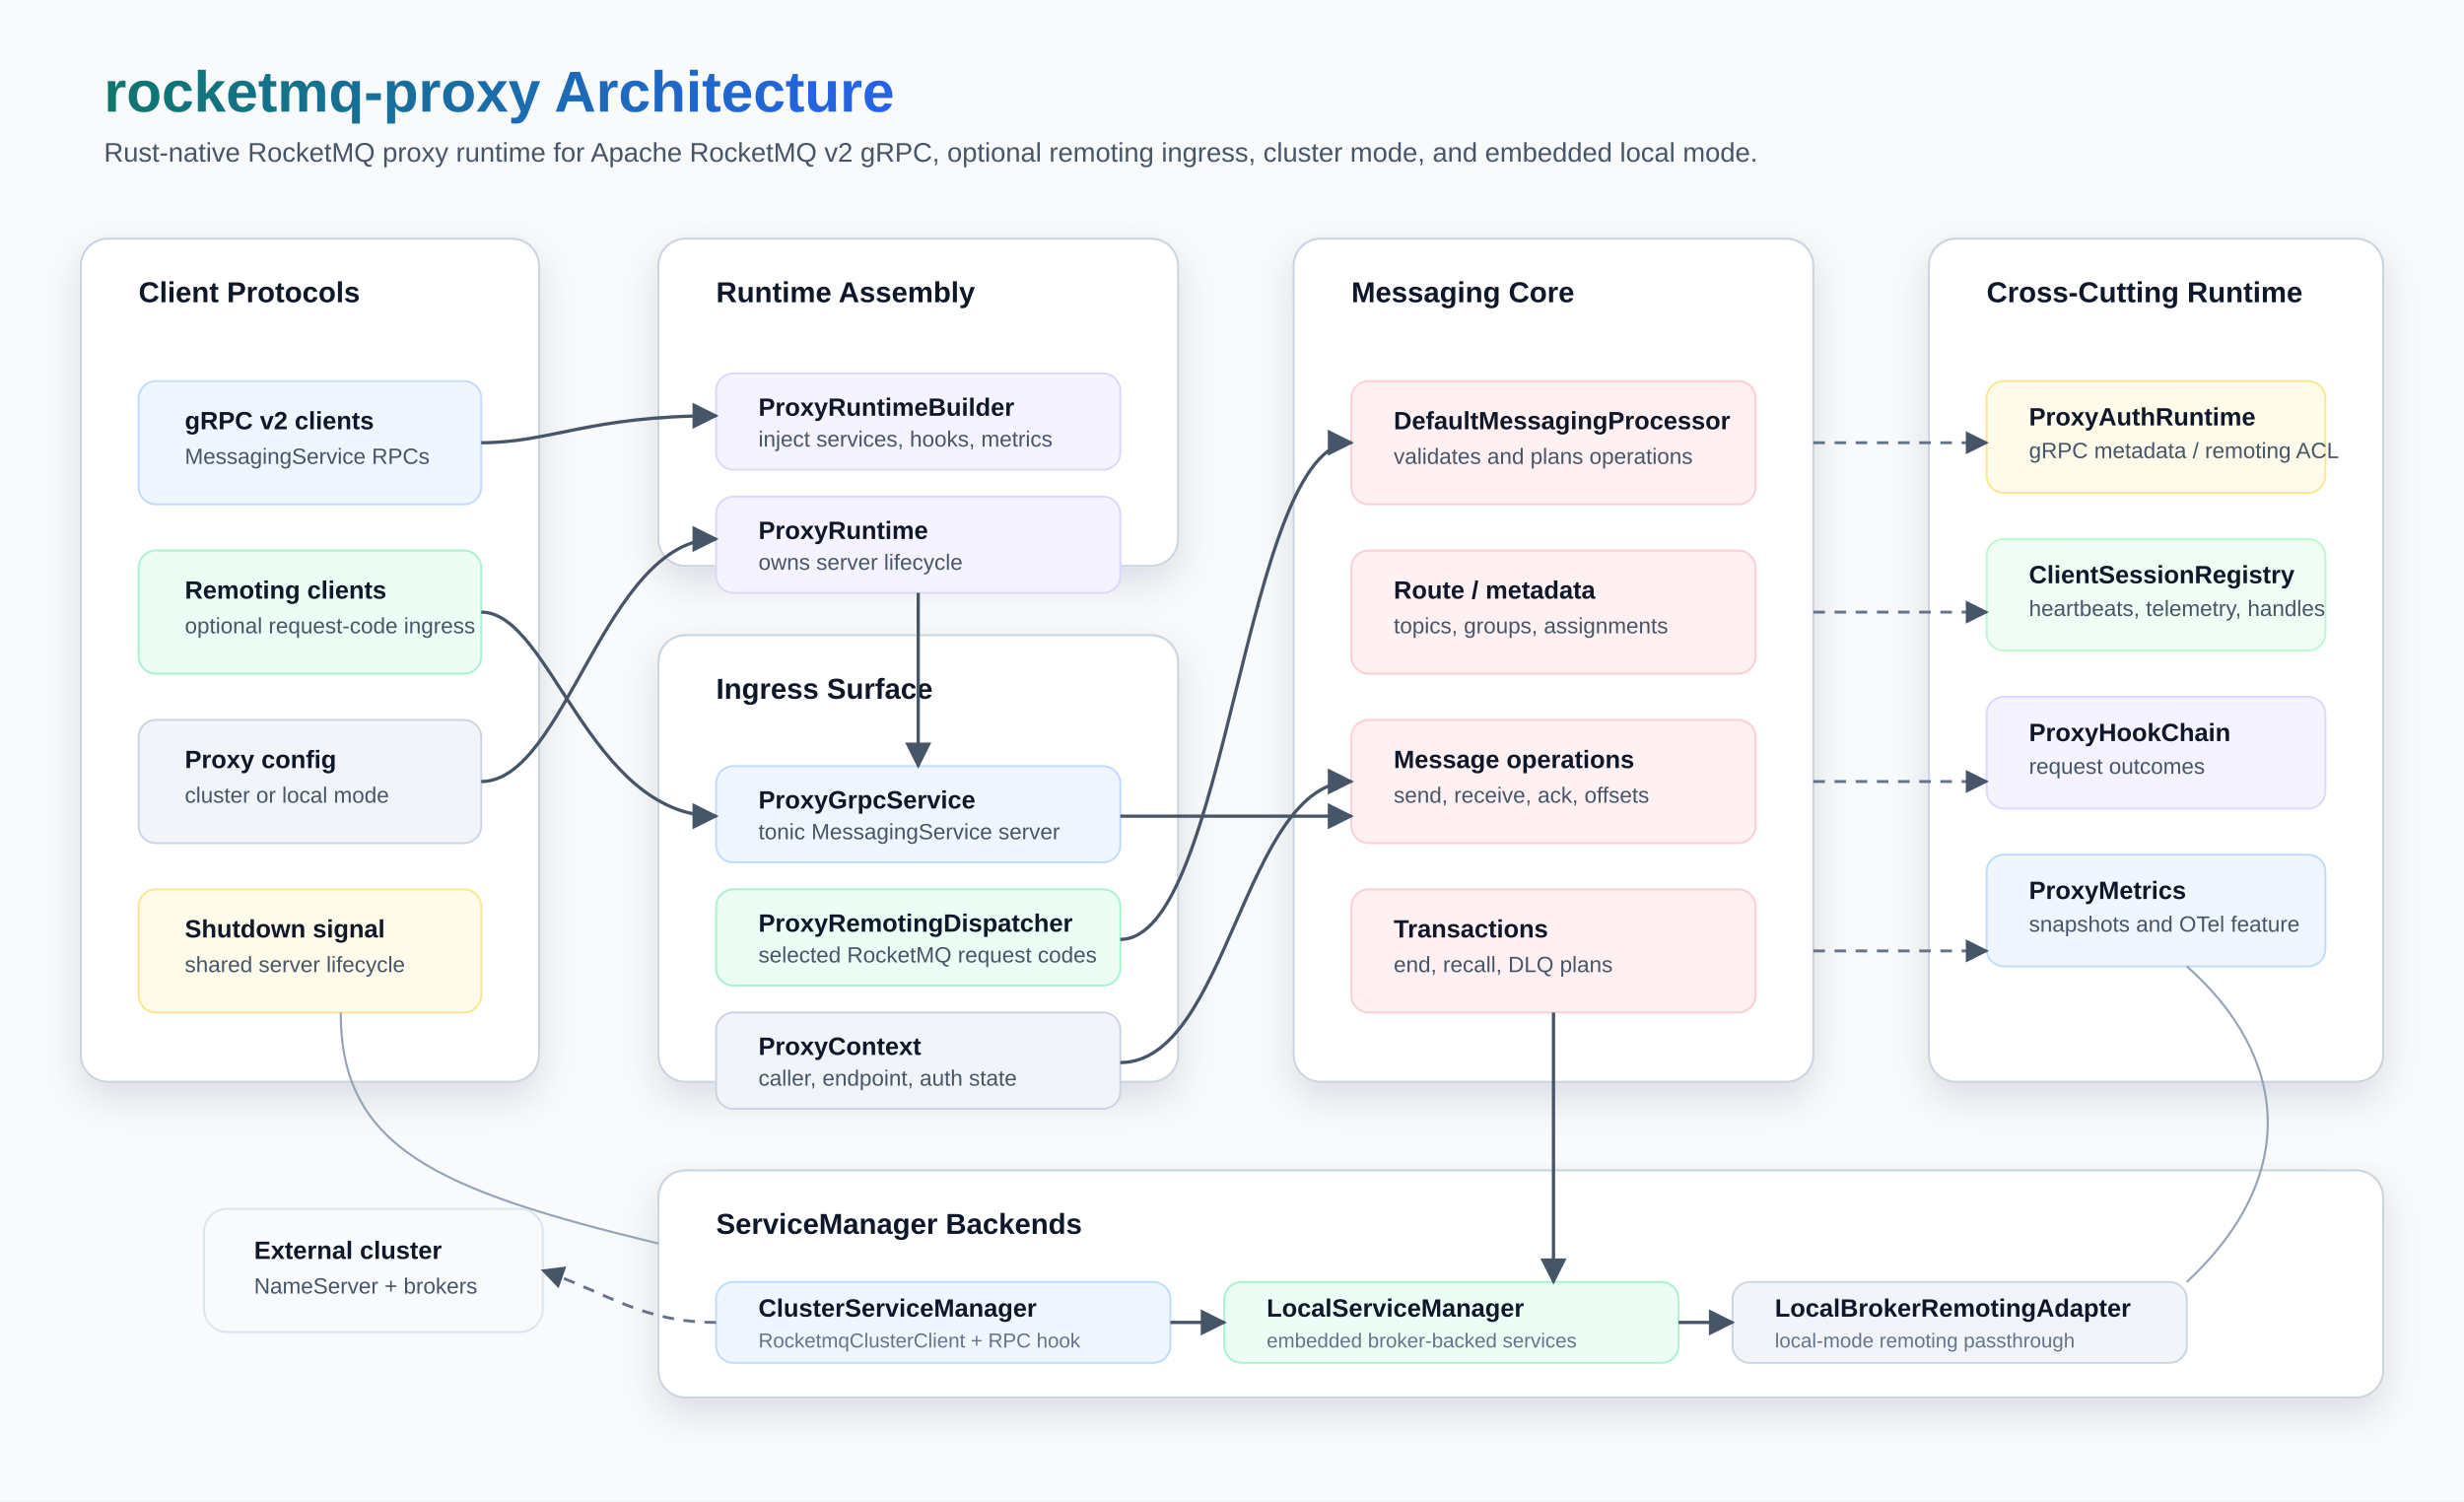
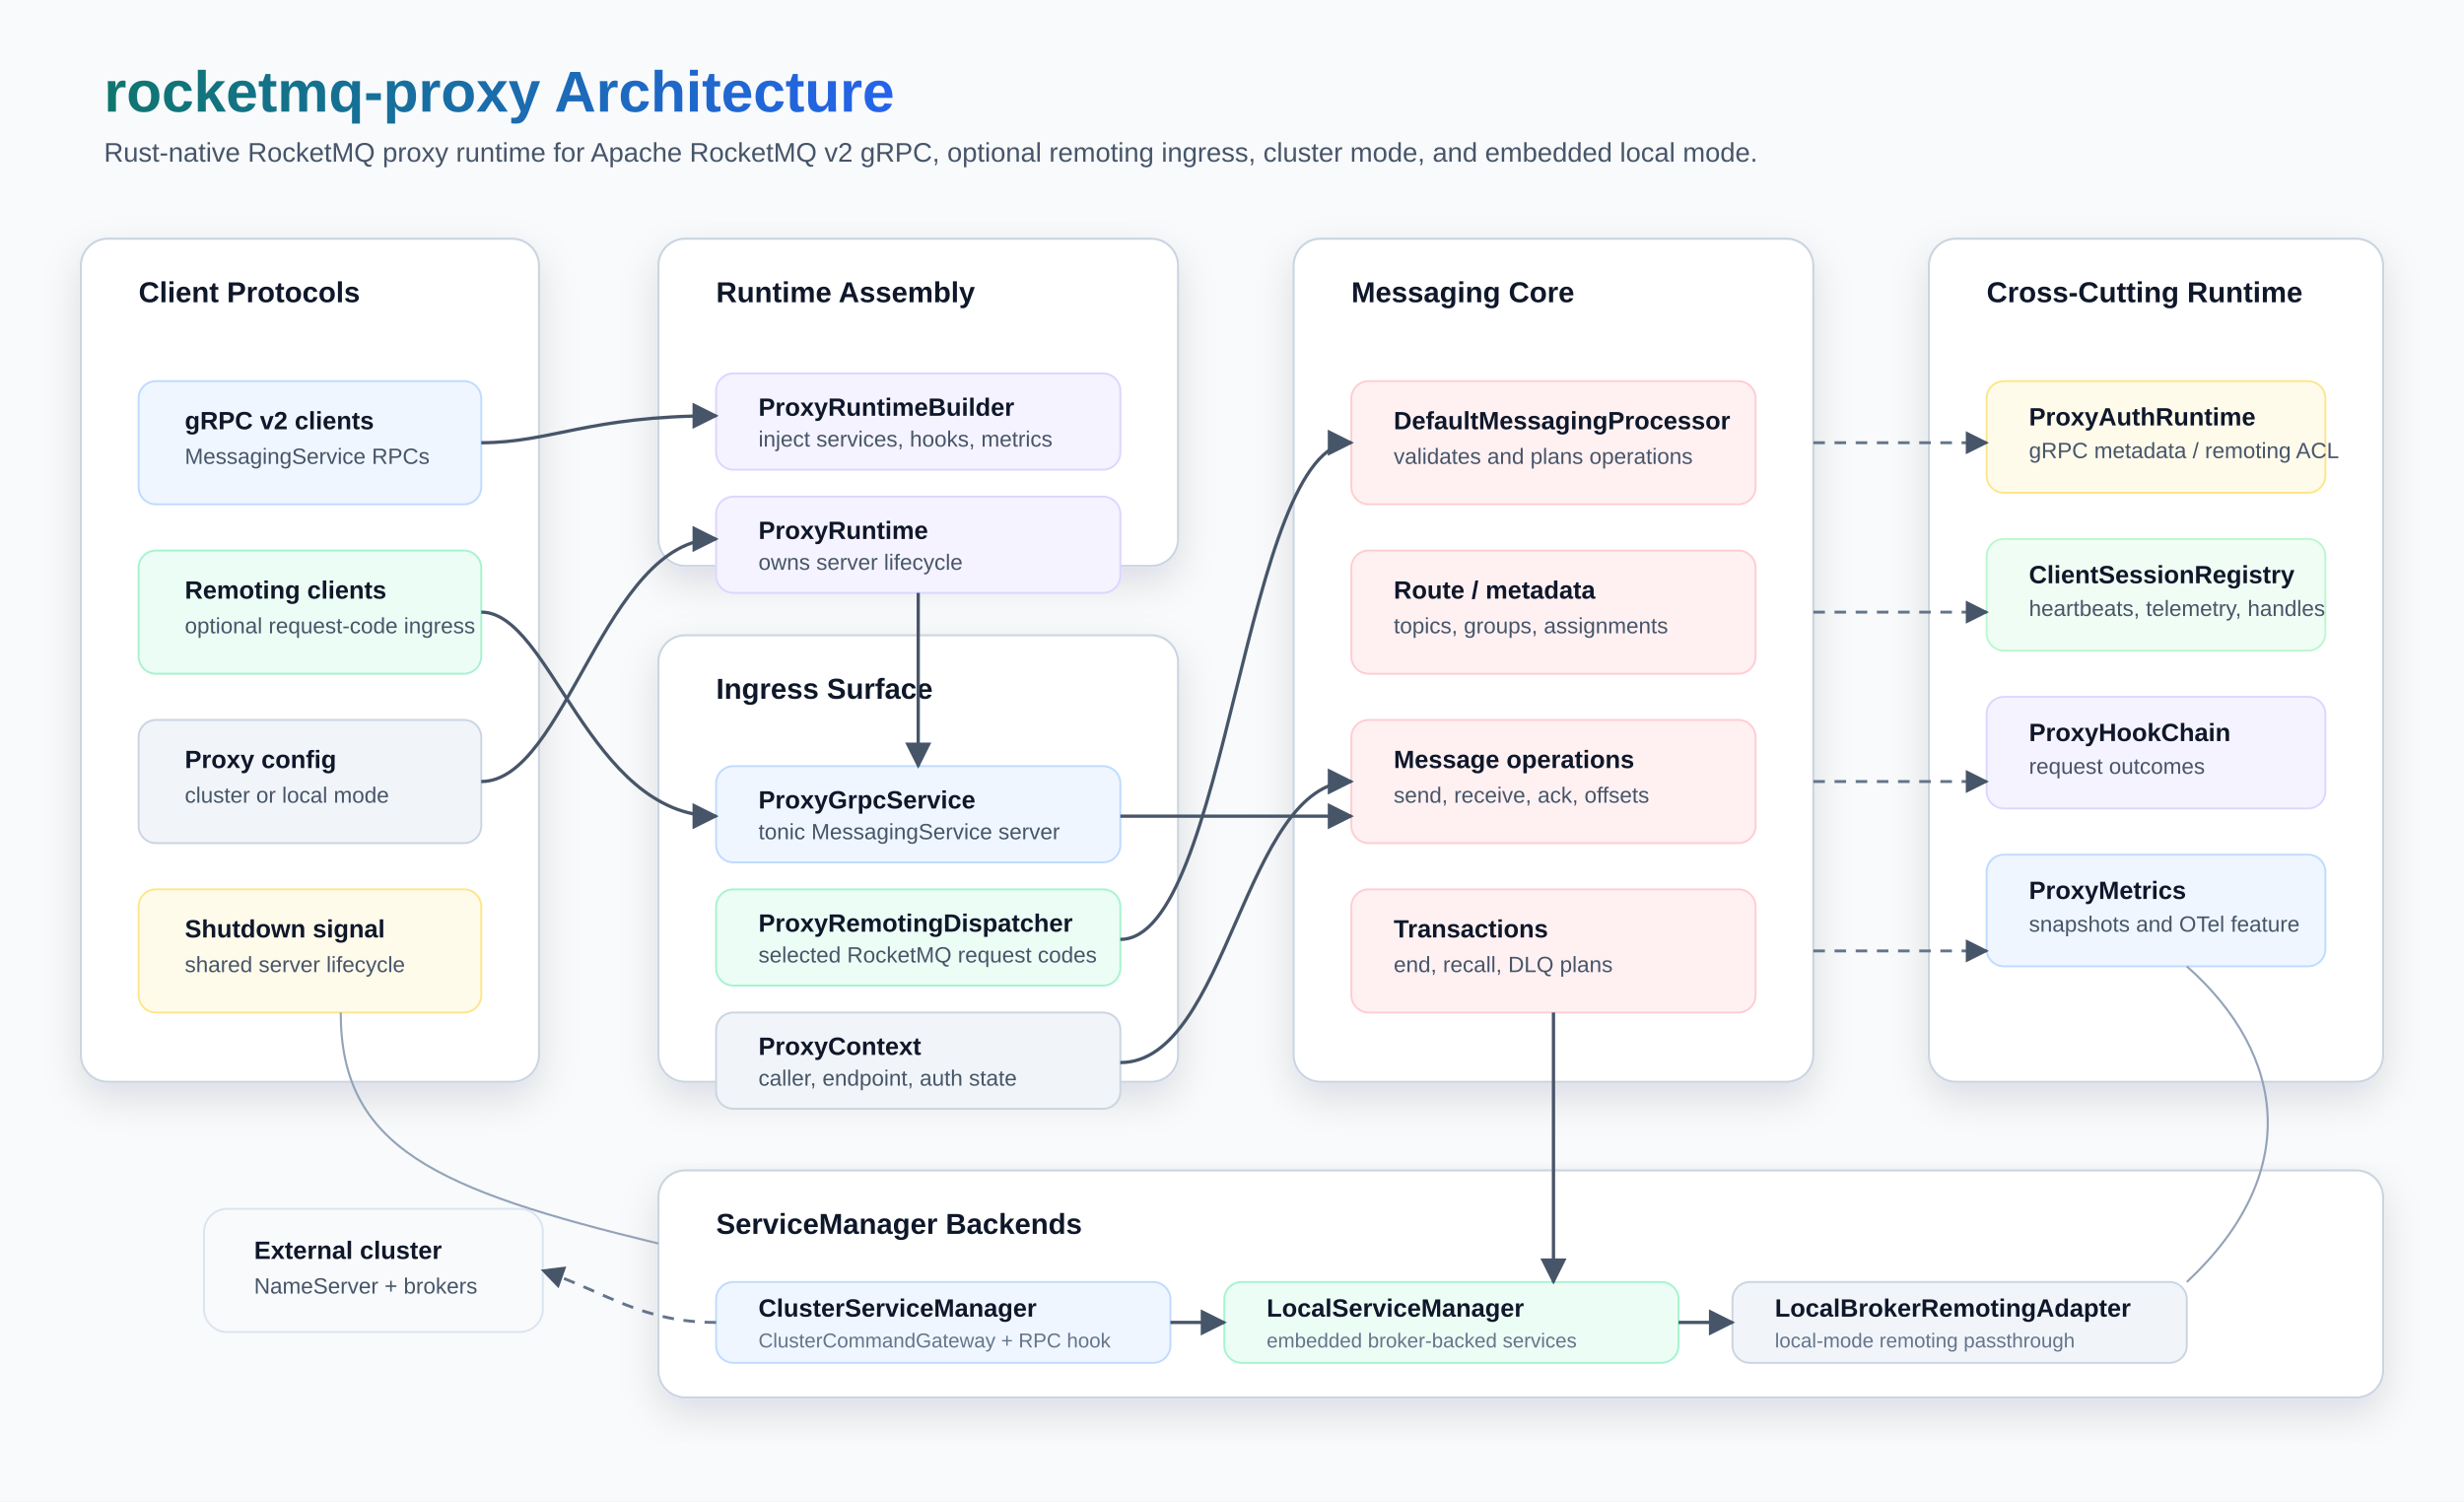
<svg xmlns="http://www.w3.org/2000/svg" width="1280" height="780" viewBox="0 0 1280 780" role="img" aria-labelledby="title desc">
  <defs>
    <linearGradient id="titleGradient" x1="0" x2="1" y1="0" y2="0">
      <stop offset="0%" stop-color="#0f766e" />
      <stop offset="100%" stop-color="#2563eb" />
    </linearGradient>
    <filter id="softShadow" x="-10%" y="-10%" width="120%" height="130%">
      <feDropShadow dx="0" dy="8" stdDeviation="10" flood-color="#0f172a" flood-opacity="0.12" />
    </filter>
    <marker id="arrow" viewBox="0 0 10 10" refX="9" refY="5" markerWidth="8" markerHeight="8" orient="auto-start-reverse">
      <path d="M 0 0 L 10 5 L 0 10 z" fill="#475569" />
    </marker>
    <style>
      .bg { fill: #f8fafc; }
      .title { font: 700 30px "Segoe UI", Arial, sans-serif; fill: url(#titleGradient); }
      .subtitle { font: 500 14px "Segoe UI", Arial, sans-serif; fill: #475569; }
      .section-title { font: 700 15px "Segoe UI", Arial, sans-serif; fill: #0f172a; }
      .label { font: 600 13px "Segoe UI", Arial, sans-serif; fill: #0f172a; }
      .small { font: 500 11.5px "Segoe UI", Arial, sans-serif; fill: #475569; }
      .tiny { font: 500 10.5px "Segoe UI", Arial, sans-serif; fill: #64748b; }
      .panel { fill: #ffffff; stroke: #cbd5e1; stroke-width: 1.1; filter: url(#softShadow); }
      .subpanel { fill: #f8fafc; stroke: #dbe4ef; stroke-width: 1; }
      .chip-blue { fill: #eff6ff; stroke: #bfdbfe; stroke-width: 1; }
      .chip-teal { fill: #ecfdf5; stroke: #a7f3d0; stroke-width: 1; }
      .chip-amber { fill: #fffbeb; stroke: #fde68a; stroke-width: 1; }
      .chip-violet { fill: #f5f3ff; stroke: #ddd6fe; stroke-width: 1; }
      .chip-rose { fill: #fff1f2; stroke: #fecdd3; stroke-width: 1; }
      .chip-gray { fill: #f1f5f9; stroke: #cbd5e1; stroke-width: 1; }
      .chip-green { fill: #f0fdf4; stroke: #bbf7d0; stroke-width: 1; }
      .arrow { stroke: #475569; stroke-width: 1.7; fill: none; marker-end: url(#arrow); }
      .dash { stroke: #64748b; stroke-width: 1.5; stroke-dasharray: 6 5; fill: none; marker-end: url(#arrow); }
      .bus { stroke: #94a3b8; stroke-width: 1.1; fill: none; }
    </style>
  </defs>
  <rect class="bg" width="1280" height="780" />
  <text x="54" y="58" class="title">rocketmq-proxy Architecture</text>
  <text x="54" y="84" class="subtitle">Rust-native RocketMQ proxy runtime for Apache RocketMQ v2 gRPC, optional remoting ingress, cluster mode, and embedded local mode.</text>
  <rect x="42" y="124" width="238" height="438" rx="14" class="panel" />
  <text x="72" y="157" class="section-title">Client Protocols</text>
  <rect x="72" y="198" width="178" height="64" rx="9" class="chip-blue" />
  <text x="96" y="223" class="label">gRPC v2 clients</text>
  <text x="96" y="241" class="small">MessagingService RPCs</text>
  <rect x="72" y="286" width="178" height="64" rx="9" class="chip-teal" />
  <text x="96" y="311" class="label">Remoting clients</text>
  <text x="96" y="329" class="small">optional request-code ingress</text>
  <rect x="72" y="374" width="178" height="64" rx="9" class="chip-gray" />
  <text x="96" y="399" class="label">Proxy config</text>
  <text x="96" y="417" class="small">cluster or local mode</text>
  <rect x="72" y="462" width="178" height="64" rx="9" class="chip-amber" />
  <text x="96" y="487" class="label">Shutdown signal</text>
  <text x="96" y="505" class="small">shared server lifecycle</text>
  <rect x="342" y="124" width="270" height="170" rx="14" class="panel" />
  <text x="372" y="157" class="section-title">Runtime Assembly</text>
  <rect x="372" y="194" width="210" height="50" rx="9" class="chip-violet" />
  <text x="394" y="216" class="label">ProxyRuntimeBuilder</text>
  <text x="394" y="232" class="small">inject services, hooks, metrics</text>
  <rect x="372" y="258" width="210" height="50" rx="9" class="chip-violet" />
  <text x="394" y="280" class="label">ProxyRuntime</text>
  <text x="394" y="296" class="small">owns server lifecycle</text>
  <rect x="342" y="330" width="270" height="232" rx="14" class="panel" />
  <text x="372" y="363" class="section-title">Ingress Surface</text>
  <rect x="372" y="398" width="210" height="50" rx="9" class="chip-blue" />
  <text x="394" y="420" class="label">ProxyGrpcService</text>
  <text x="394" y="436" class="small">tonic MessagingService server</text>
  <rect x="372" y="462" width="210" height="50" rx="9" class="chip-teal" />
  <text x="394" y="484" class="label">ProxyRemotingDispatcher</text>
  <text x="394" y="500" class="small">selected RocketMQ request codes</text>
  <rect x="372" y="526" width="210" height="50" rx="9" class="chip-gray" />
  <text x="394" y="548" class="label">ProxyContext</text>
  <text x="394" y="564" class="small">caller, endpoint, auth state</text>
  <rect x="672" y="124" width="270" height="438" rx="14" class="panel" />
  <text x="702" y="157" class="section-title">Messaging Core</text>
  <rect x="702" y="198" width="210" height="64" rx="9" class="chip-rose" />
  <text x="724" y="223" class="label">DefaultMessagingProcessor</text>
  <text x="724" y="241" class="small">validates and plans operations</text>
  <rect x="702" y="286" width="210" height="64" rx="9" class="chip-rose" />
  <text x="724" y="311" class="label">Route / metadata</text>
  <text x="724" y="329" class="small">topics, groups, assignments</text>
  <rect x="702" y="374" width="210" height="64" rx="9" class="chip-rose" />
  <text x="724" y="399" class="label">Message operations</text>
  <text x="724" y="417" class="small">send, receive, ack, offsets</text>
  <rect x="702" y="462" width="210" height="64" rx="9" class="chip-rose" />
  <text x="724" y="487" class="label">Transactions</text>
  <text x="724" y="505" class="small">end, recall, DLQ plans</text>
  <rect x="1002" y="124" width="236" height="438" rx="14" class="panel" />
  <text x="1032" y="157" class="section-title">Cross-Cutting Runtime</text>
  <rect x="1032" y="198" width="176" height="58" rx="9" class="chip-amber" />
  <text x="1054" y="221" class="label">ProxyAuthRuntime</text>
  <text x="1054" y="238" class="small">gRPC metadata / remoting ACL</text>
  <rect x="1032" y="280" width="176" height="58" rx="9" class="chip-green" />
  <text x="1054" y="303" class="label">ClientSessionRegistry</text>
  <text x="1054" y="320" class="small">heartbeats, telemetry, handles</text>
  <rect x="1032" y="362" width="176" height="58" rx="9" class="chip-violet" />
  <text x="1054" y="385" class="label">ProxyHookChain</text>
  <text x="1054" y="402" class="small">request outcomes</text>
  <rect x="1032" y="444" width="176" height="58" rx="9" class="chip-blue" />
  <text x="1054" y="467" class="label">ProxyMetrics</text>
  <text x="1054" y="484" class="small">snapshots and OTel feature</text>
  <rect x="342" y="608" width="896" height="118" rx="14" class="panel" />
  <text x="372" y="641" class="section-title">ServiceManager Backends</text>
  <rect x="372" y="666" width="236" height="42" rx="9" class="chip-blue" />
  <text x="394" y="684" class="label">ClusterServiceManager</text>
-   <text x="394" y="700" class="tiny">RocketmqClusterClient + RPC hook</text>
+   <text x="394" y="700" class="tiny">ClusterCommandGateway + RPC hook</text>
  <rect x="636" y="666" width="236" height="42" rx="9" class="chip-teal" />
  <text x="658" y="684" class="label">LocalServiceManager</text>
  <text x="658" y="700" class="tiny">embedded broker-backed services</text>
  <rect x="900" y="666" width="236" height="42" rx="9" class="chip-gray" />
  <text x="922" y="684" class="label">LocalBrokerRemotingAdapter</text>
  <text x="922" y="700" class="tiny">local-mode remoting passthrough</text>
  <rect x="106" y="628" width="176" height="64" rx="12" class="subpanel" />
  <text x="132" y="654" class="label">External cluster</text>
  <text x="132" y="672" class="small">NameServer + brokers</text>
  <path d="M250 230 C286 230 306 216 372 216" class="arrow" />
  <path d="M250 318 C286 318 306 424 372 424" class="arrow" />
  <path d="M250 406 C294 406 314 280 372 280" class="arrow" />
  <path d="M477 308 V398" class="arrow" />
  <path d="M582 424 H702" class="arrow" />
  <path d="M582 488 C638 488 646 230 702 230" class="arrow" />
  <path d="M582 552 C638 552 646 406 702 406" class="arrow" />
  <path d="M807 526 V666" class="arrow" />
  <path d="M942 230 H1032" class="dash" />
  <path d="M942 318 H1032" class="dash" />
  <path d="M942 406 H1032" class="dash" />
  <path d="M942 494 H1032" class="dash" />
  <path d="M372 687 C334 687 316 672 282 660" class="dash" />
  <path d="M608 687 H636" class="arrow" />
  <path d="M872 687 H900" class="arrow" />
  <path d="M177 526 C177 596 226 618 342 646" class="bus" />
  <path d="M1136 502 C1188 548 1196 610 1136 666" class="bus" />
</svg>
